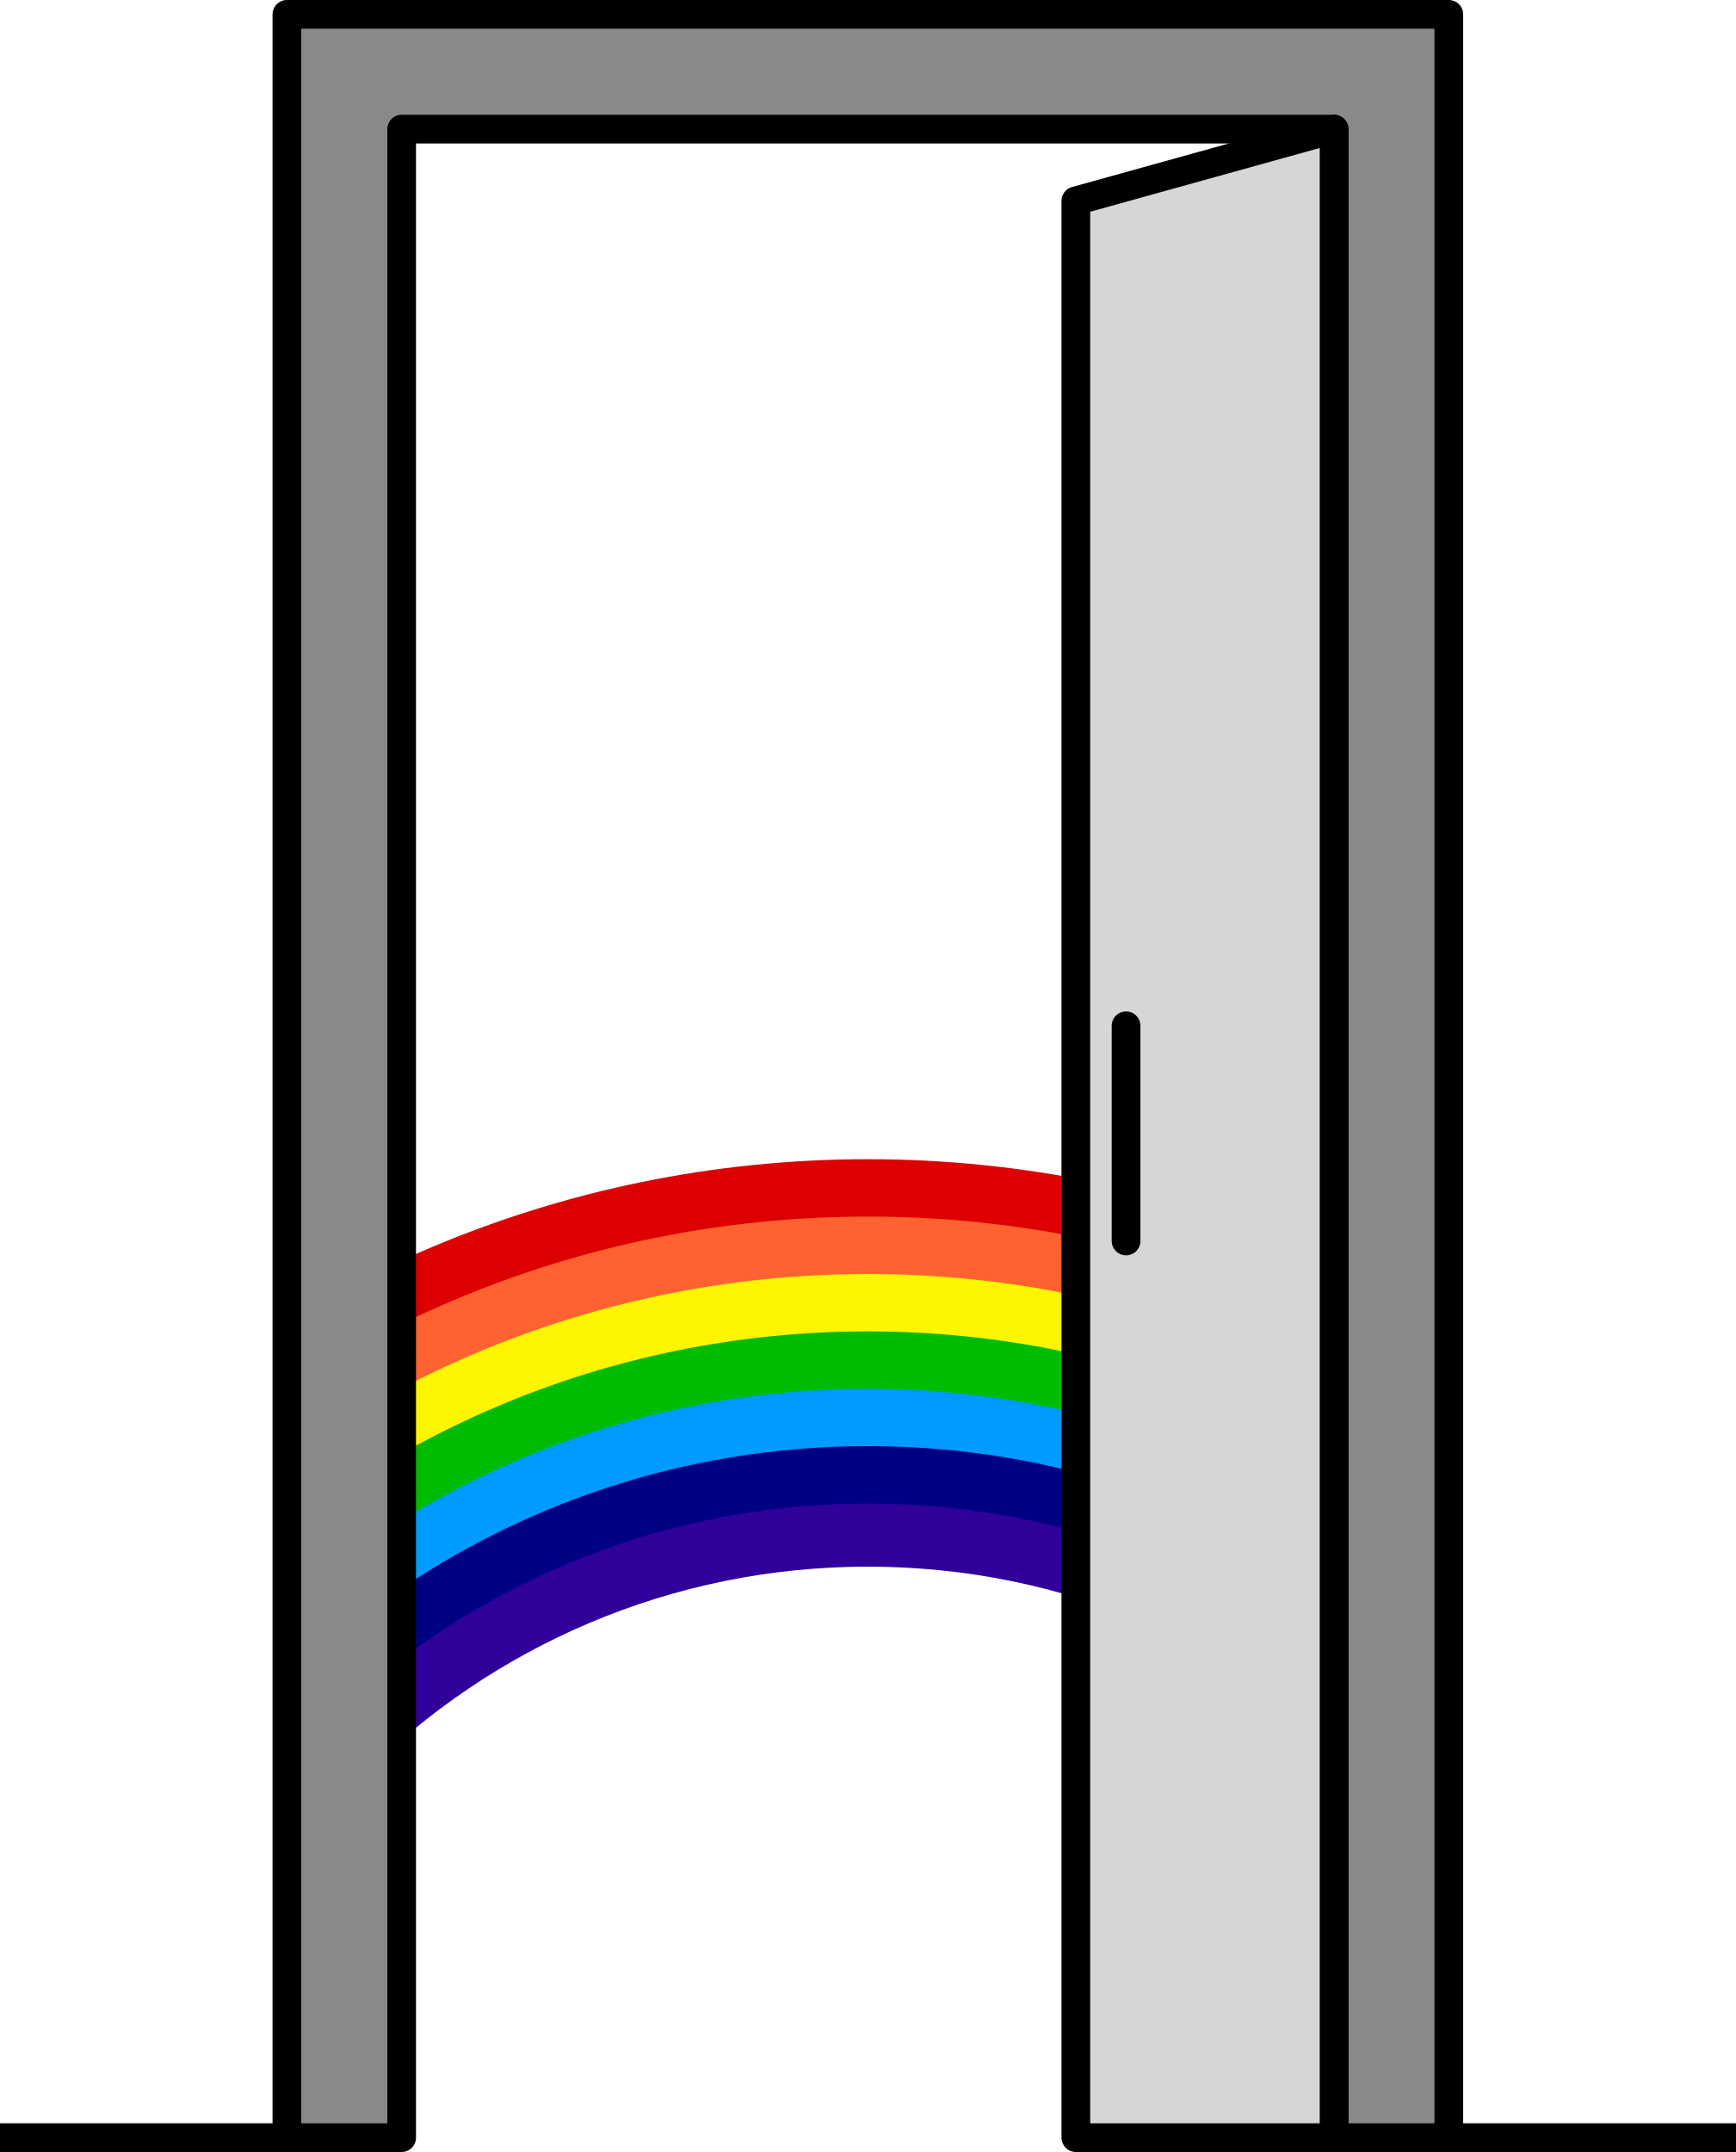
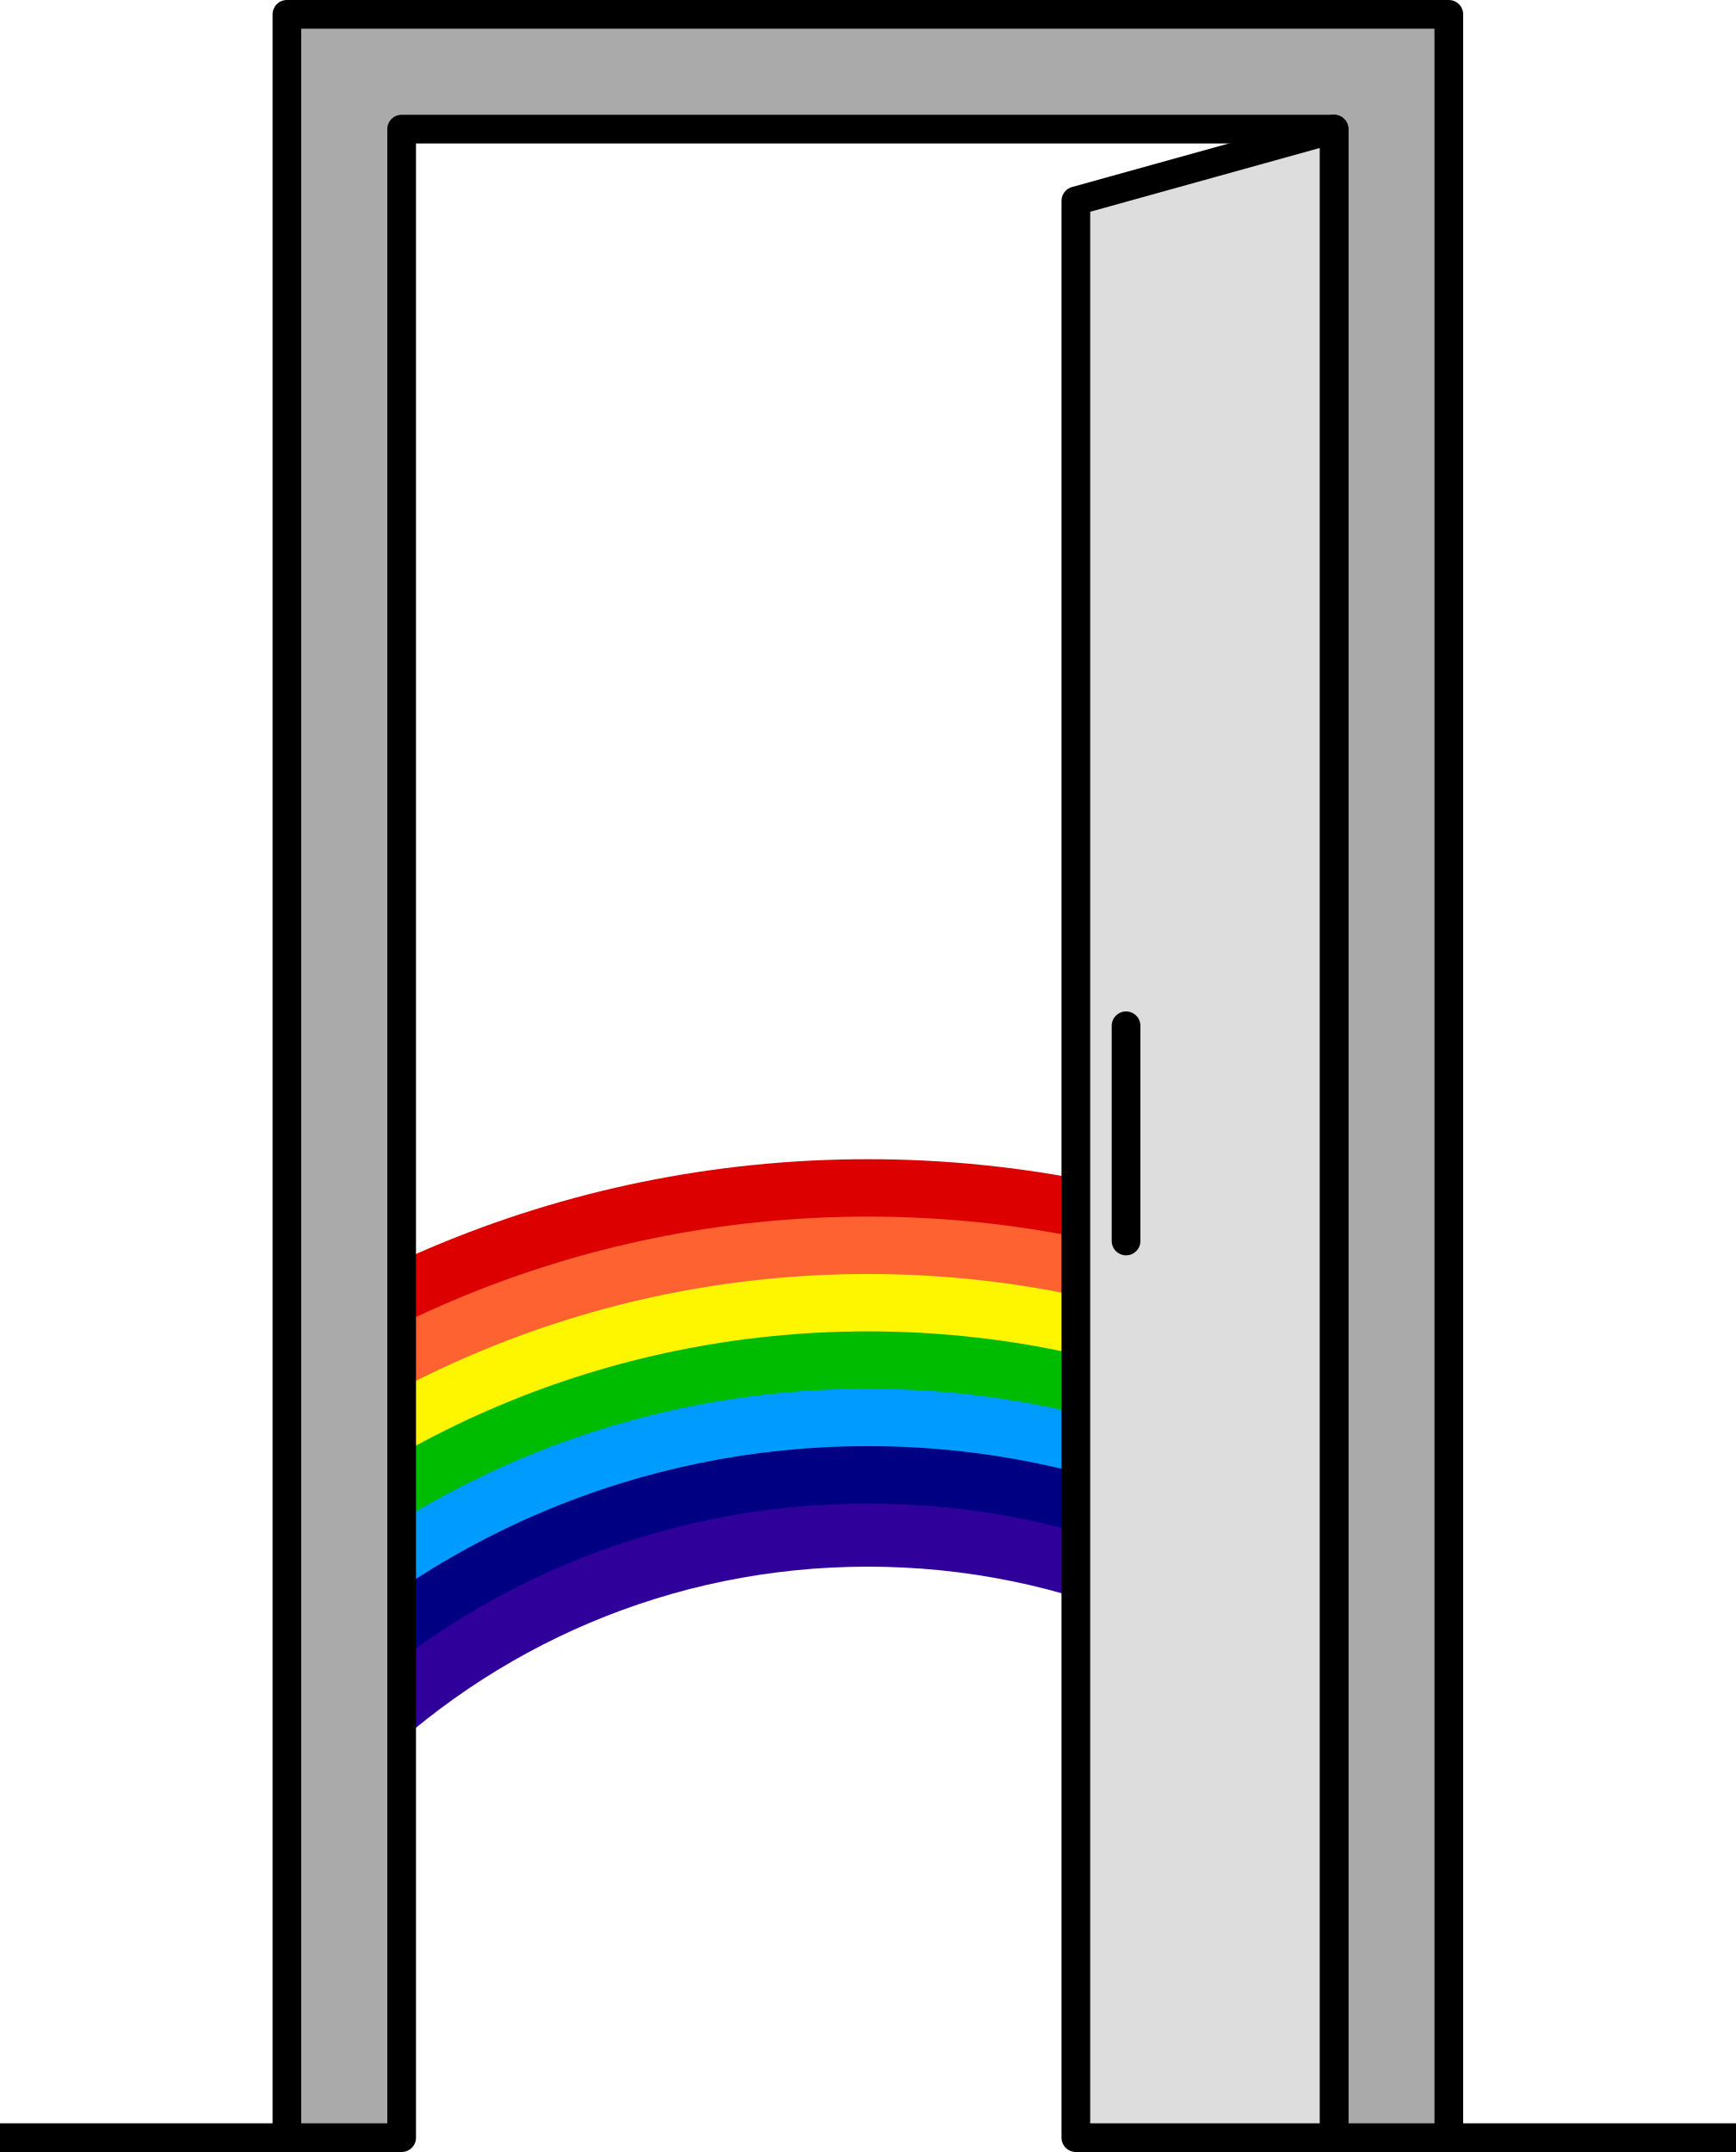
<svg xmlns="http://www.w3.org/2000/svg" baseProfile="full" height="300" style="stroke-width: 4; stroke: black; stroke-linecap: round; stroke-linejoin: round" version="1.1" width="242.0">
  <defs>
    <clipPath id="door_clip">
      <rect height="280" width="130" x="56.0" y="18" />
    </clipPath>
  </defs>
  <g clip-path="url(#door_clip)">
    <g fill="none" transform="translate(121.0,318) scale(8)">
      <circle cx="0" cy="0" r="19" style="stroke: #dd0000; stroke-width: 1.1" />
      <circle cx="0" cy="0" r="18" style="stroke: #fe6230; stroke-width: 1.1" />
      <circle cx="0" cy="0" r="17" style="stroke: #fef600; stroke-width: 1.1" />
      <circle cx="0" cy="0" r="16" style="stroke: #00bc00; stroke-width: 1.1" />
      <circle cx="0" cy="0" r="15" style="stroke: #009bfe; stroke-width: 1.1" />
      <circle cx="0" cy="0" r="14" style="stroke: #000083; stroke-width: 1.1" />
      <circle cx="0" cy="0" r="13" style="stroke: #30009b; stroke-width: 1.1" />
    </g>
  </g>
-   <path d="M 40.0 2 h 162 v 296 h -16 v -280 h -130 v 280 h -16 z" fill="#898989" />
+   <path d="M 40.0 2 h 162 v 296 h -16 v -280 h -130 v 280 h -16 z" fill="#aaa" />
  <g transform="translate(56.0,18)">
    <g transform="translate(94,0)">
-       <path d="M 0 10 L 36 0 v 280 h -36 z" fill="#d6d6d6" />
+       <path d="M 0 10 L 36 0 v 280 h -36 z" fill="#ddd" />
      <line x1="7" x2="7" y1="125.0" y2="155.0" />
    </g>
  </g>
  <line x1="0" x2="40" y1="298" y2="298" />
  <line x1="202.0" x2="242.0" y1="298" y2="298" />
</svg>
